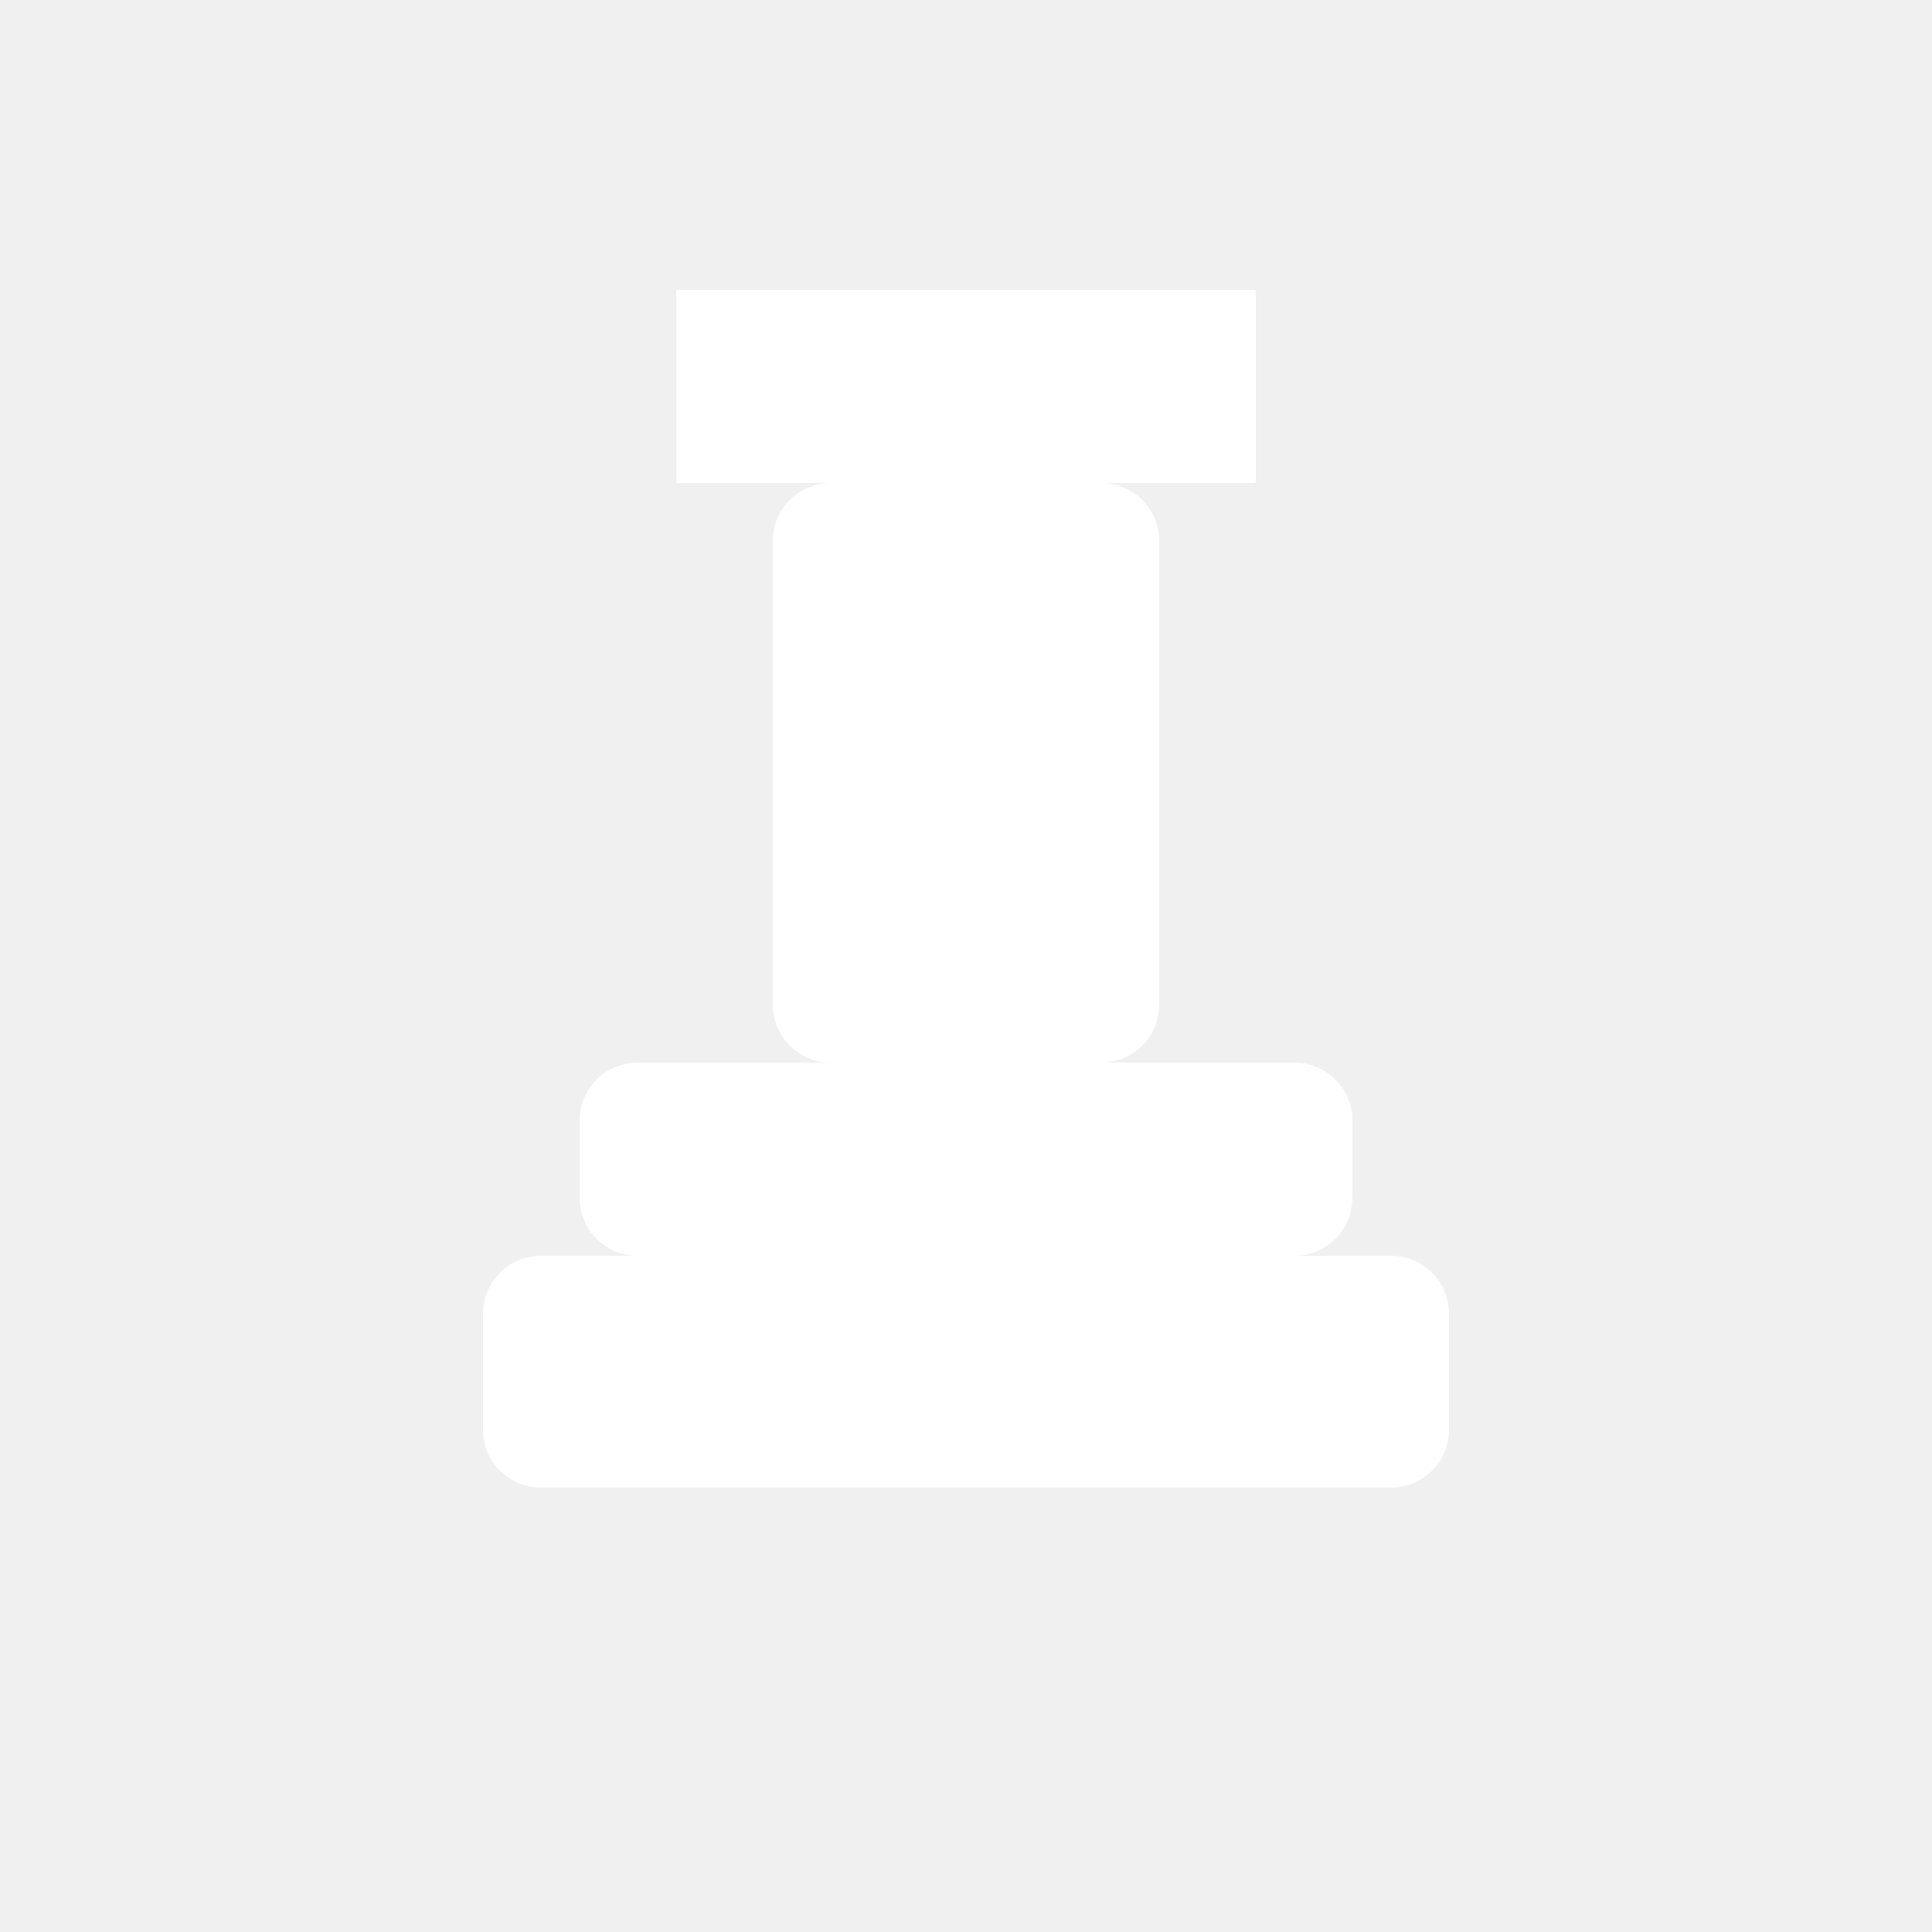
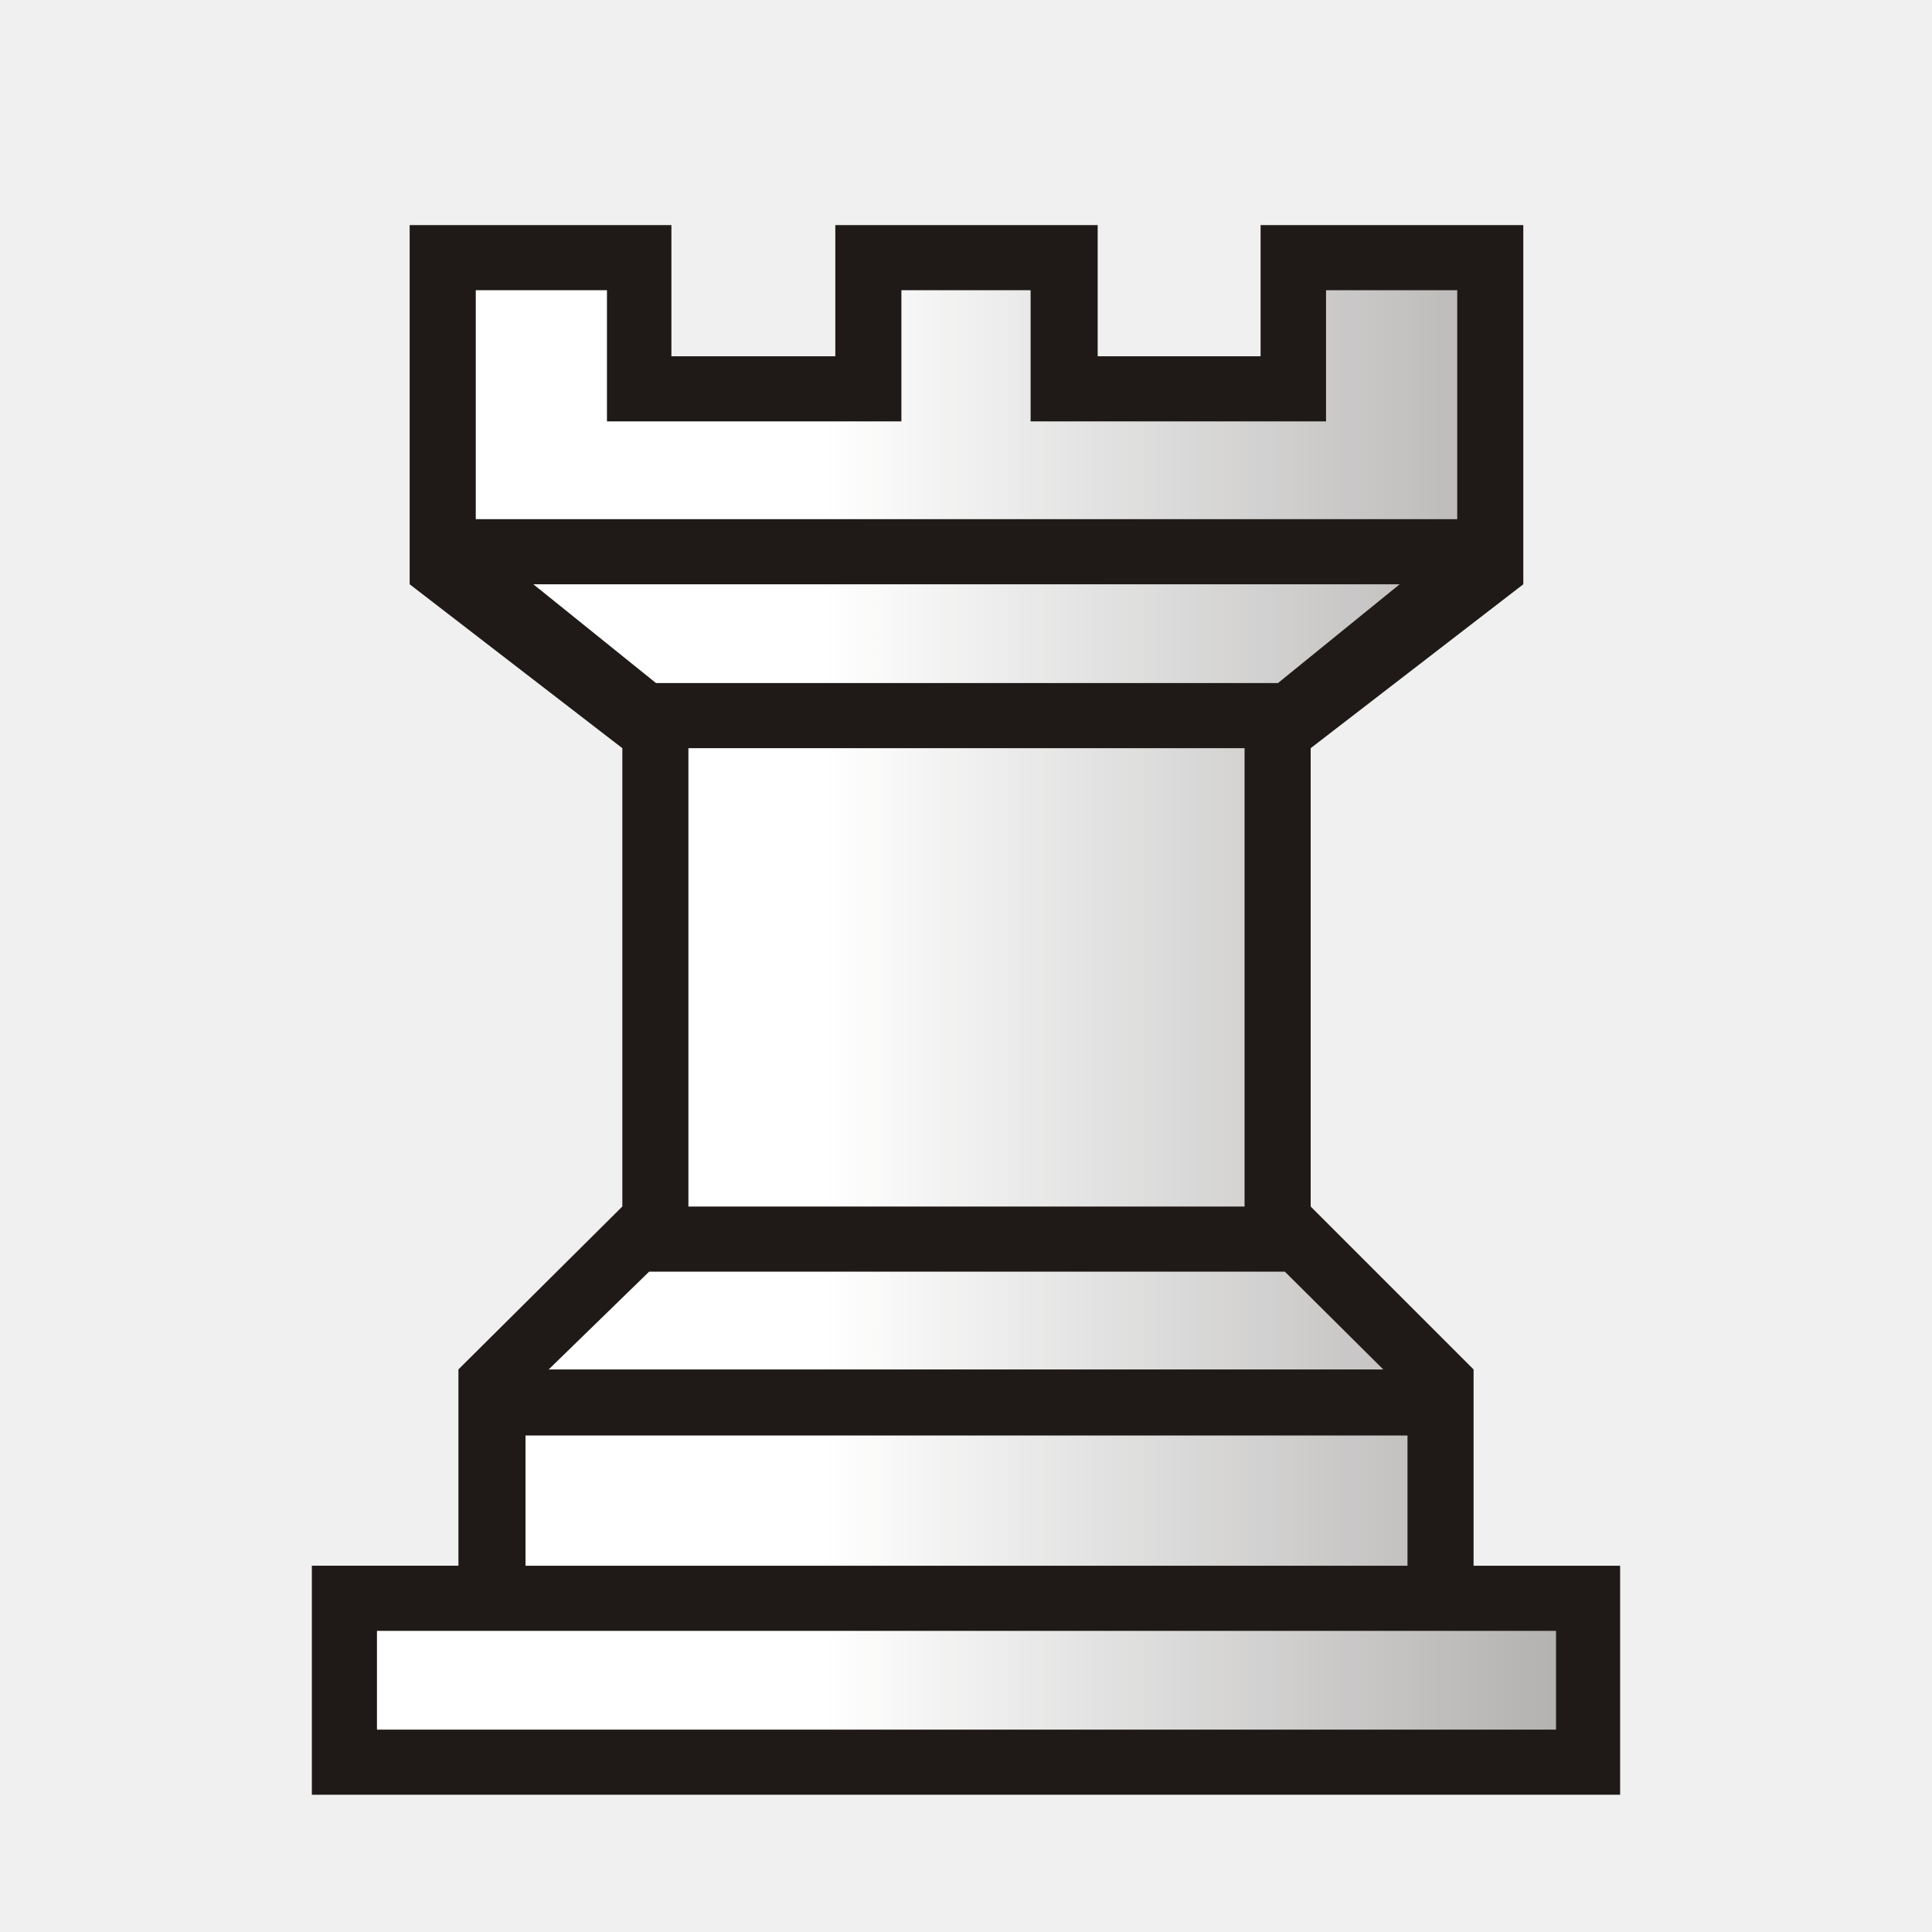
- <svg xmlns="http://www.w3.org/2000/svg" viewBox="0 0 100 100">
-   <rect x="35" y="15" width="30" height="10" fill="#ffffff" />
-   <rect x="40" y="25" width="20" height="30" rx="3" fill="#ffffff" />
-   <rect x="30" y="55" width="40" height="10" rx="3" fill="#ffffff" />
-   <rect x="25" y="65" width="50" height="12" rx="3" fill="#ffffff" />
+ <svg xmlns="http://www.w3.org/2000/svg" clip-rule="evenodd" fill-rule="evenodd" height="50mm" image-rendering="optimizeQuality" shape-rendering="geometricPrecision" text-rendering="geometricPrecision" viewBox="0 0 50 50" width="50mm">
+   <linearGradient id="a" gradientUnits="userSpaceOnUse" x1="21.376" x2="77.641" y1="37.469" y2="37.469">
+     <stop offset="0" stop-color="#fff" />
+     <stop offset="1" stop-color="#fff" stop-opacity="0" />
+   </linearGradient>
+   <path d="M28.408 9.22h4.216V5.825h6.799v9.296l-5.503 4.242v11.862l4.216 4.216v5.08h3.793v5.927H8.071V40.52h3.793v-5.08l4.242-4.216V19.363l-5.504-4.242V5.825h6.774V9.22h4.242V5.825h6.79z" fill="#1f1a17" />
+   <path d="M33.073 17.678l3.15-2.557h-22.42l3.175 2.557zm7.197 24.528H9.756v2.557H40.27zm-3.844-5.055H13.6v3.37h22.826zm-4.217-17.788H17.816v11.862h14.393zm5.504-5.927V7.51h-3.395v3.395h-7.646V7.51h-3.344v3.395h-7.62V7.51h-3.395v5.926zm-1.914 22.005l-2.548-2.531H16.8l-2.6 2.531z" fill="url(#a)" />
</svg>
